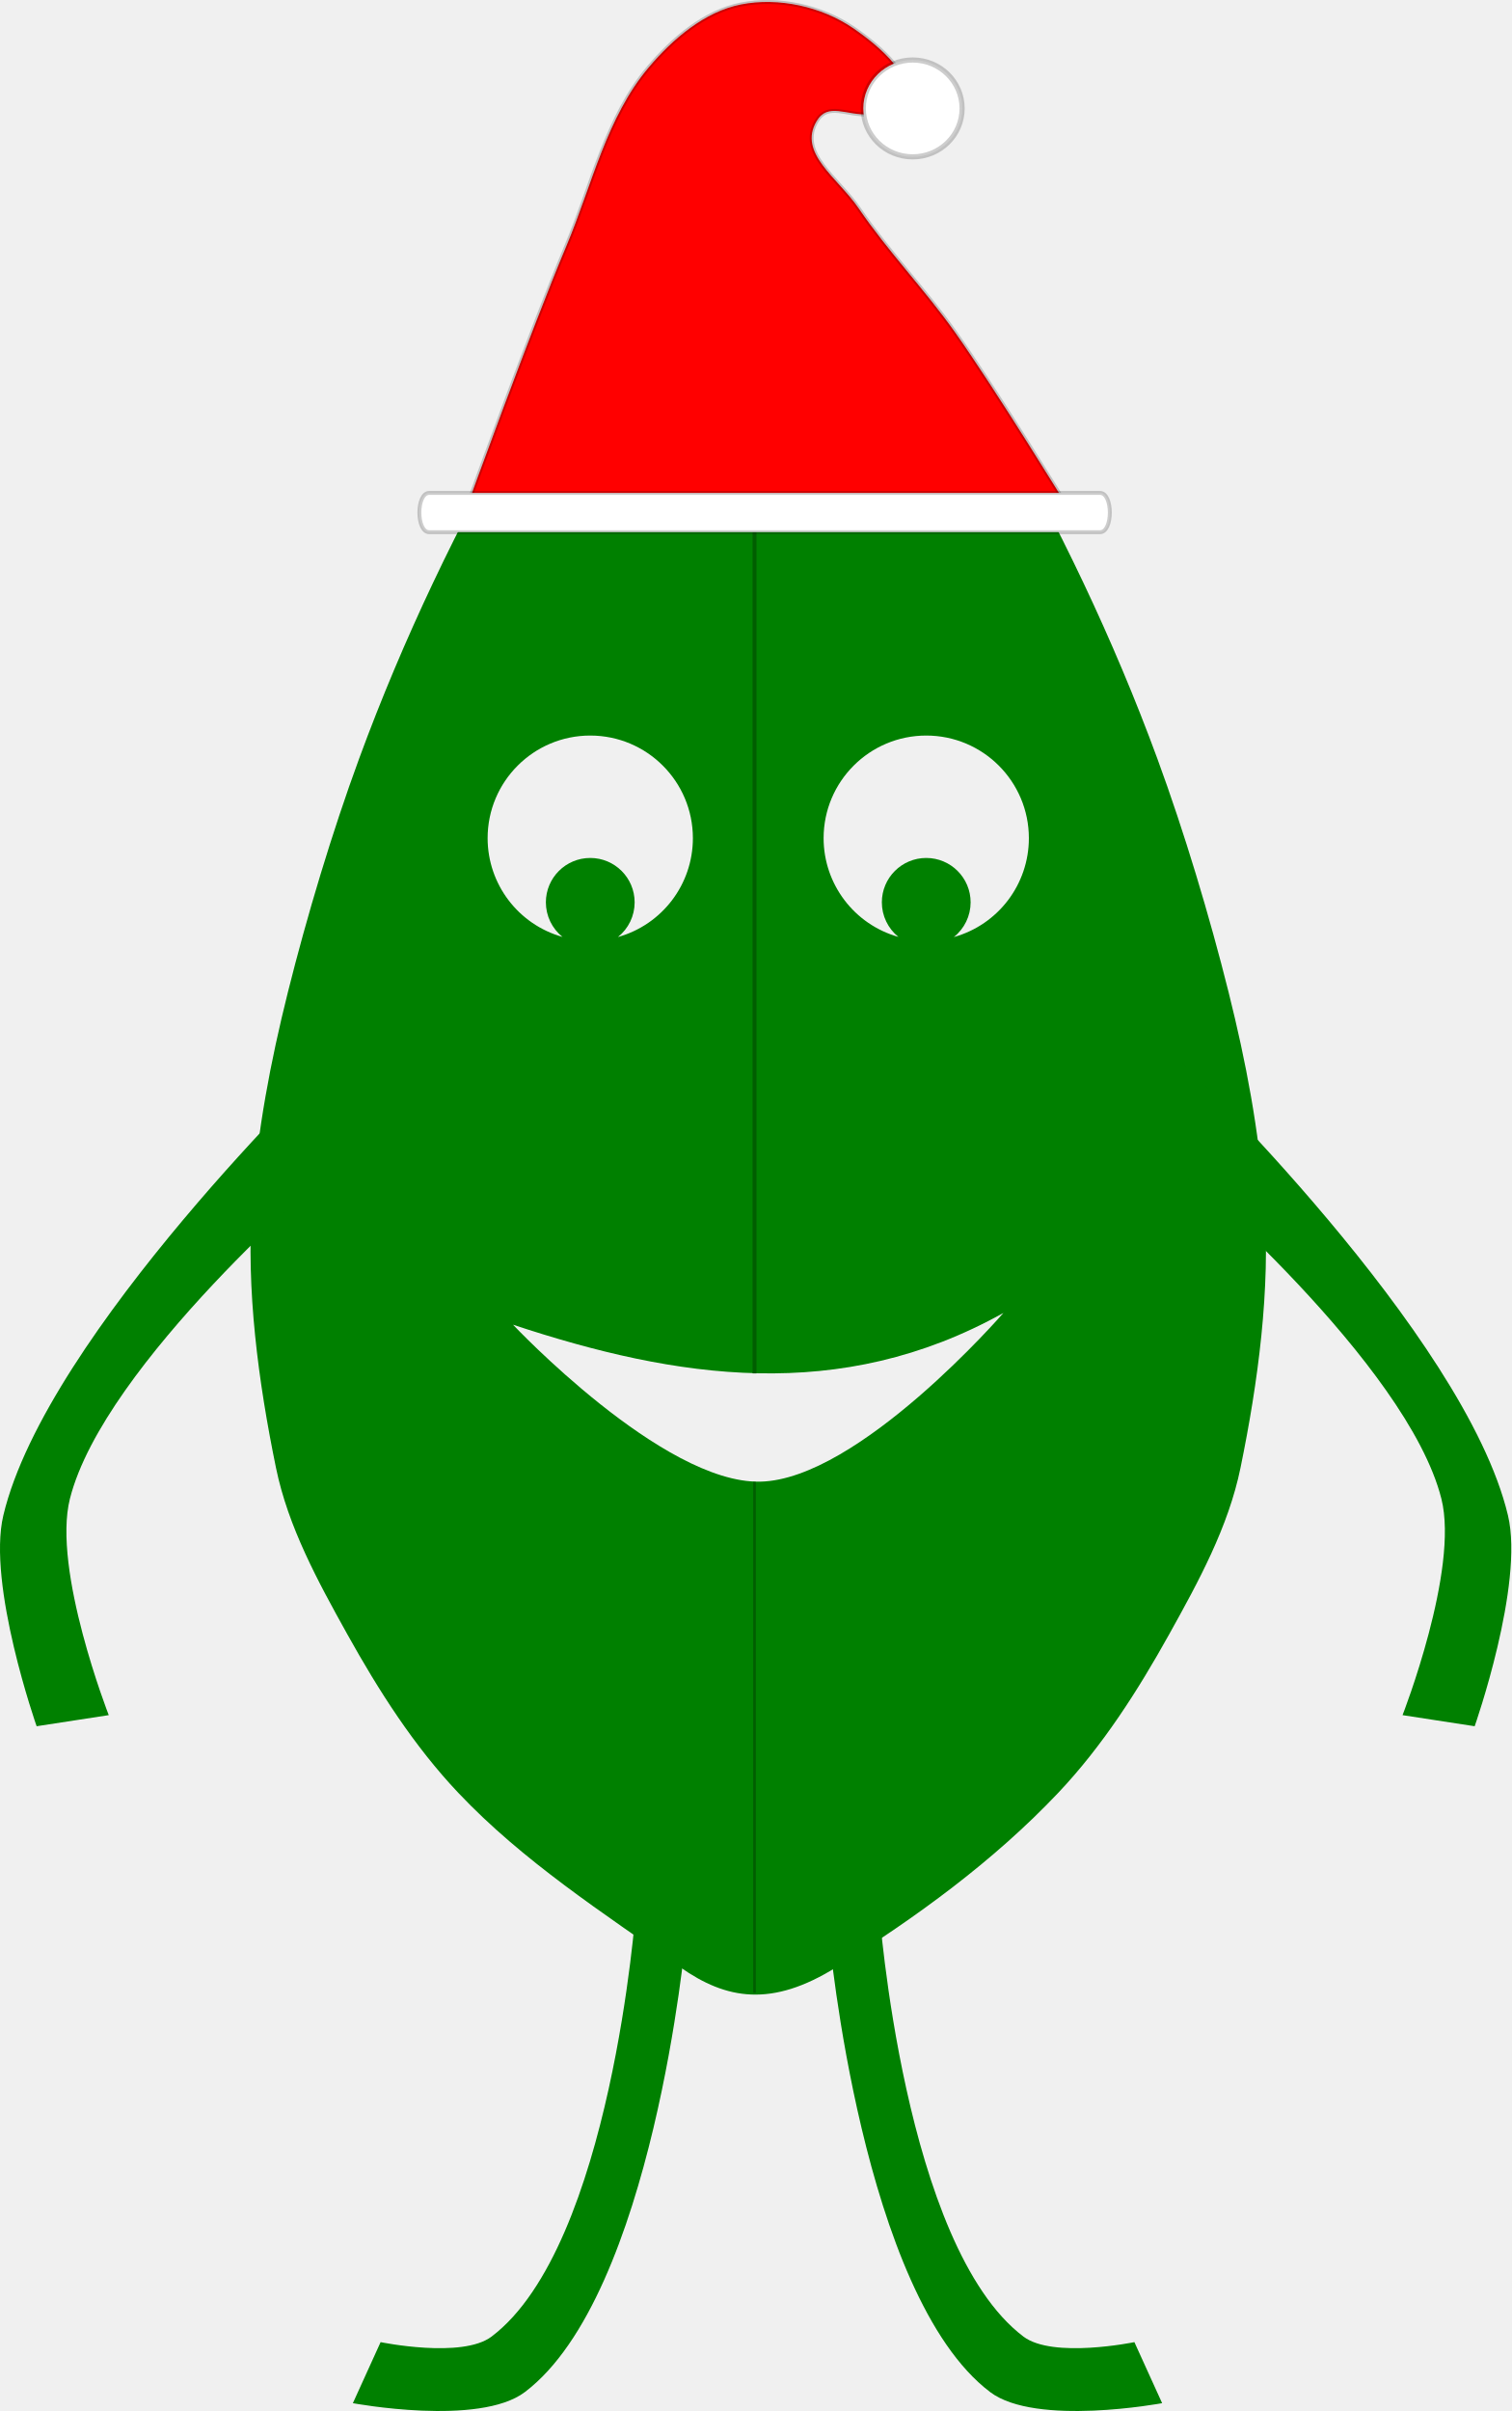
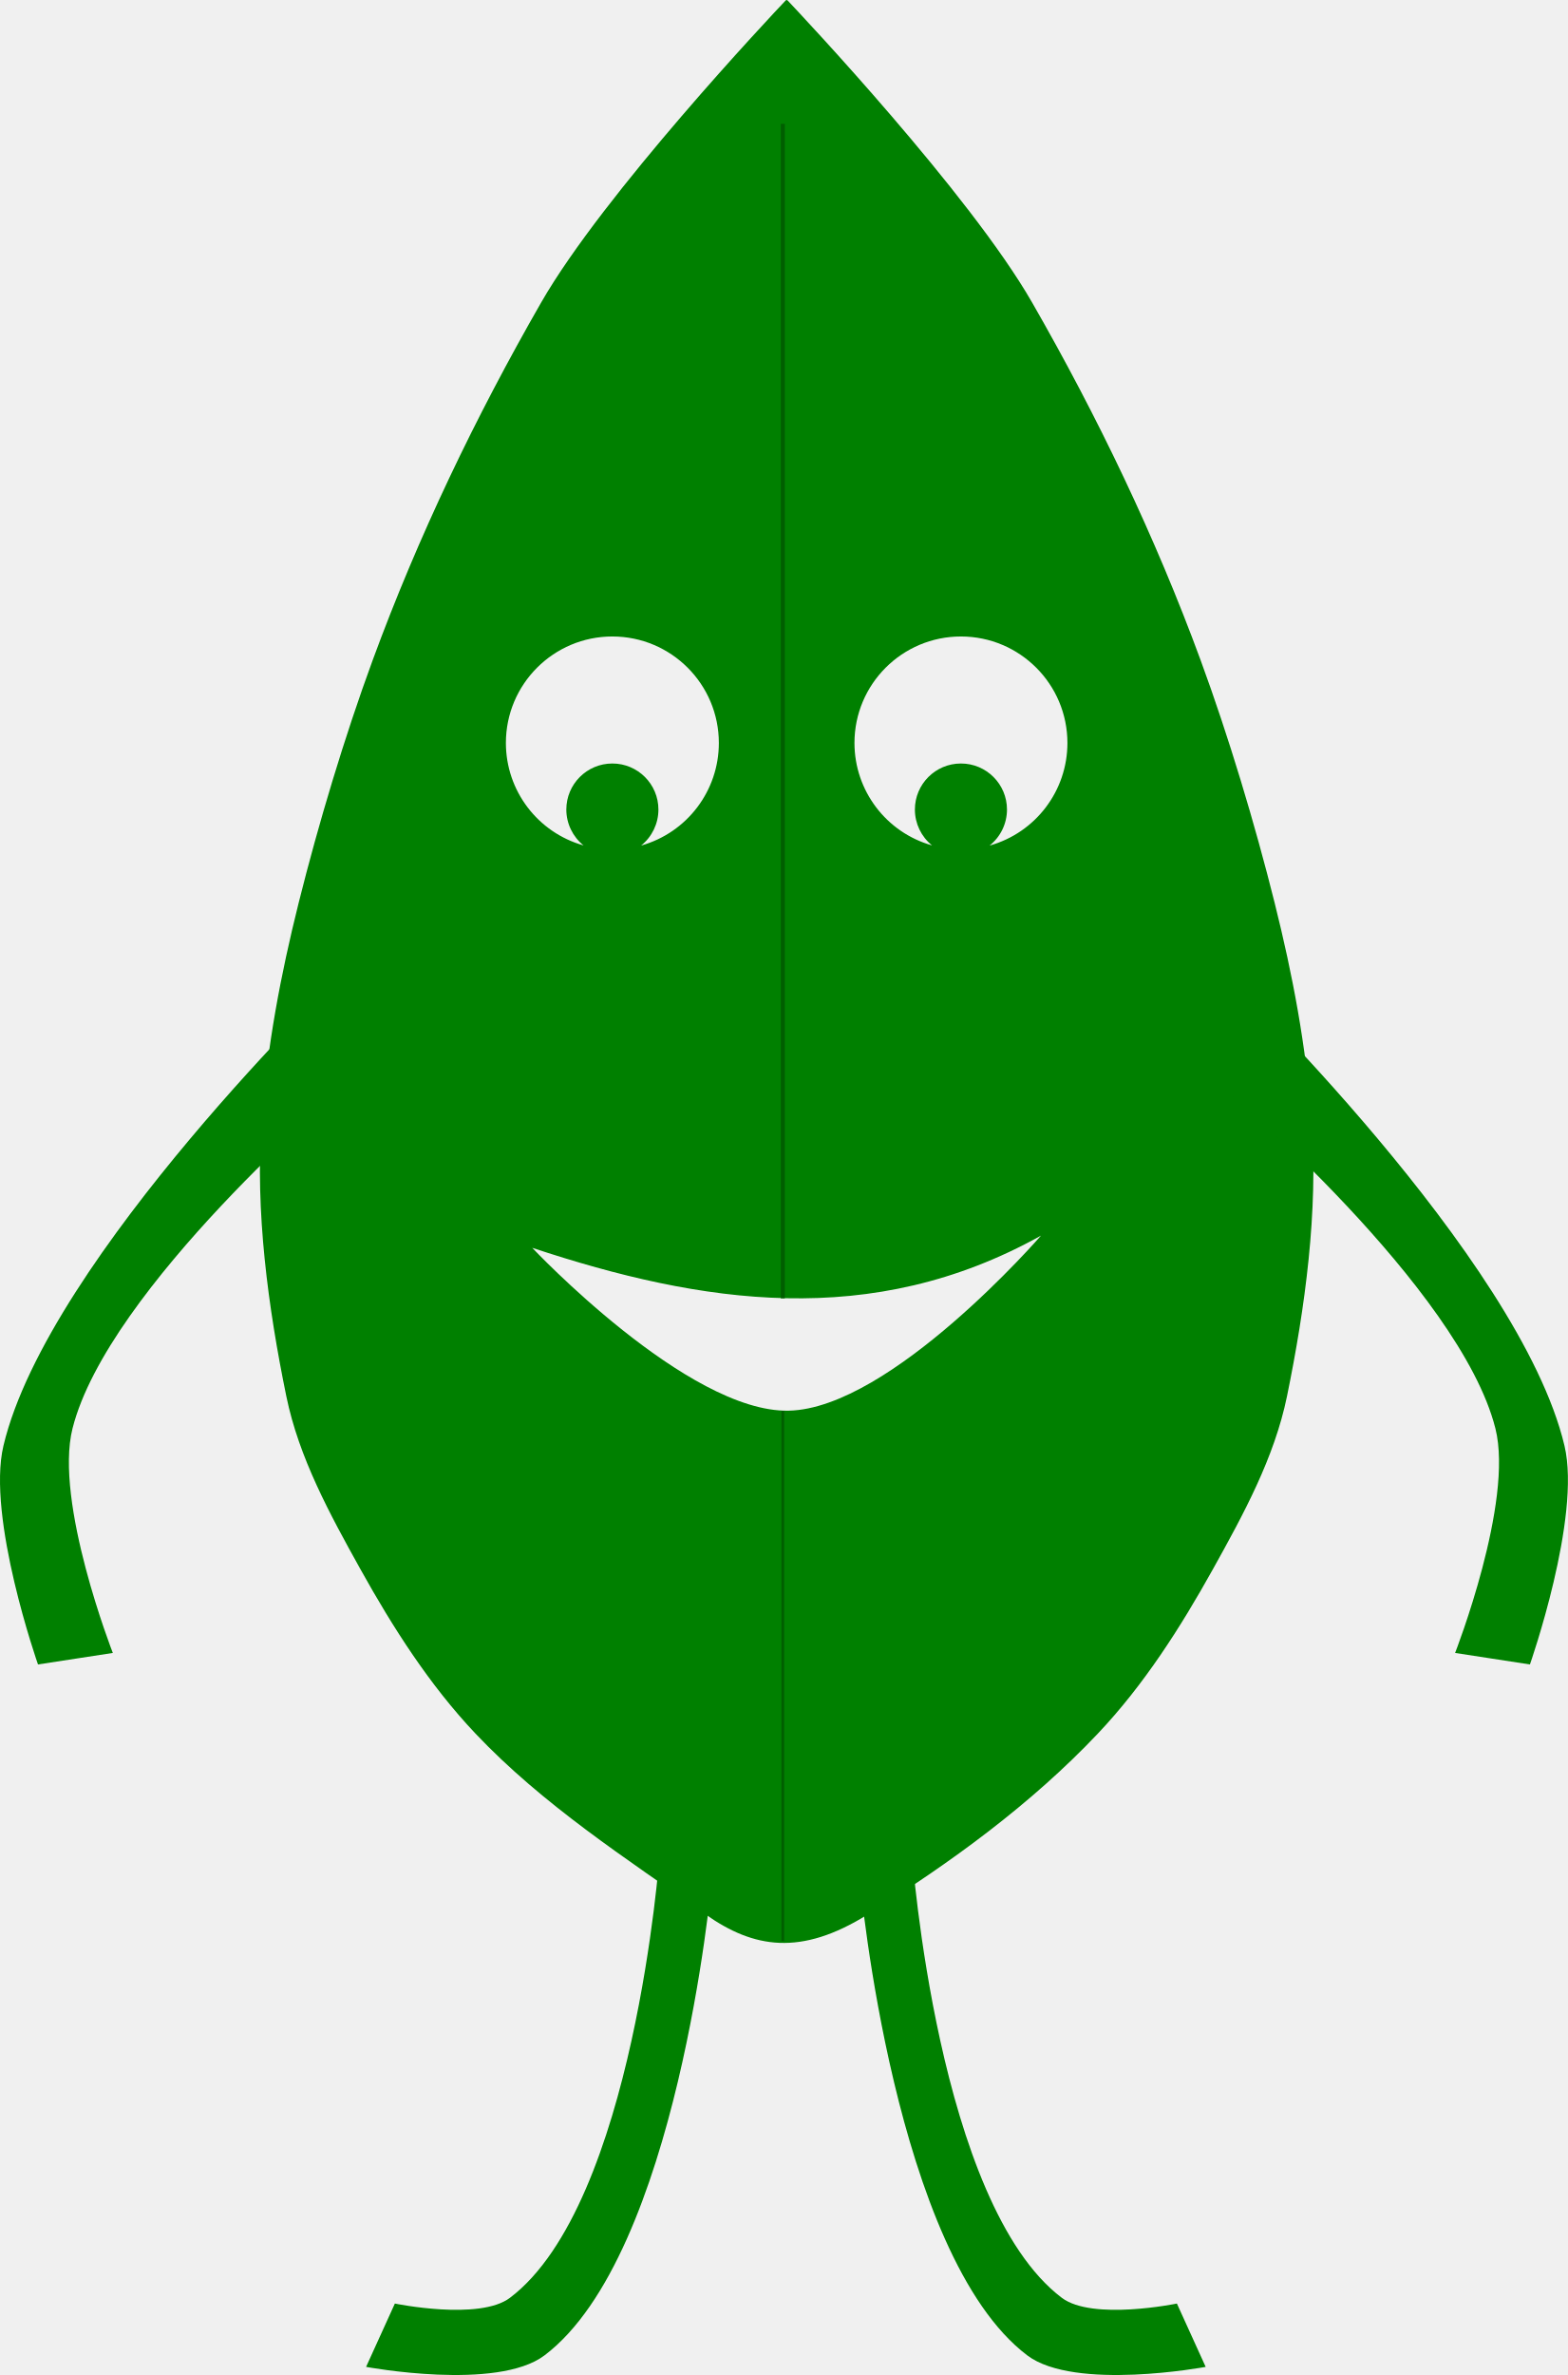
- <svg xmlns="http://www.w3.org/2000/svg" width="108.722mm" height="173.425mm" viewBox="0 0 385.236 614.496" id="svg2" version="1.1">
+ <svg xmlns="http://www.w3.org/2000/svg" width="108.722mm" height="164.638mm" viewBox="0 0 385.236 583.364" id="svg2" version="1.1">
  <defs id="defs4" />
-   <g id="layer1" transform="translate(-123.5992,-227.7281)">
+   <g id="layer1" transform="translate(-123.5992,-258.8607)">
    <path style="fill:#008000;fill-rule:evenodd;stroke:none;stroke-width:1px;stroke-linecap:butt;stroke-linejoin:miter;stroke-opacity:1" d="m 316.883,258.861 c -0.098,-0.007 -0.198,0.049 -0.318,0.184 -3.313,3.5 -44.651,47.381 -59.986,74.088 -16.132,28.093 -30.244,57.477 -41.416,87.885 -6.905,18.794 -13.324,40.173 -18.182,59.598 -4.459,17.832 -7.741,35.208 -9.092,53.539 -1.633,22.163 1.592,45.91 6.061,67.68 3.094,15.072 10.702,28.981 18.184,42.426 7.994,14.366 16.983,28.464 28.283,40.406 16.482,17.419 36.953,30.652 56.568,44.447 11.769,8.277 23.309,10.286 39.785,0.01 20.347,-12.691 40.086,-27.029 56.568,-44.447 11.3,-11.942 20.291,-26.04 28.285,-40.406 7.482,-13.445 15.088,-27.354 18.182,-42.426 4.468,-21.77 7.695,-45.516 6.062,-67.68 -1.351,-18.332 -4.632,-35.707 -9.092,-53.539 -4.858,-19.424 -11.278,-40.803 -18.184,-59.598 -11.172,-30.407 -25.284,-59.792 -41.416,-87.885 -15.336,-26.707 -56.674,-70.588 -59.986,-74.088 -0.113,-0.117 -0.209,-0.186 -0.307,-0.193 z m -42.826,156.338 a 26.163,26.163 0 0 1 26.162,26.162 26.163,26.163 0 0 1 -19.104,25.191 11.314,11.314 0 0 0 4.256,-8.842 11.314,11.314 0 0 0 -11.314,-11.312 11.314,11.314 0 0 0 -11.314,11.312 11.314,11.314 0 0 0 4.234,8.812 26.163,26.163 0 0 1 -19.082,-25.162 26.163,26.163 0 0 1 26.162,-26.162 z m 85.643,0 a 26.163,26.163 0 0 1 26.162,26.162 26.163,26.163 0 0 1 -19.131,25.199 11.314,11.314 0 0 0 4.283,-8.85 11.314,11.314 0 0 0 -11.314,-11.312 11.314,11.314 0 0 0 -11.314,11.312 11.314,11.314 0 0 0 4.219,8.809 26.163,26.163 0 0 1 -19.066,-25.158 26.163,26.163 0 0 1 26.162,-26.162 z m 19.672,147.162 c 0,0 -36.855,42.488 -62,43 -24.87,0.506 -63,-40 -63,-40 41.667,13.796 83.333,20.216 125,-3 z" id="path4138" />
    <path style="fill:#008000;fill-rule:evenodd;stroke:none;stroke-width:1px;stroke-linecap:butt;stroke-linejoin:miter;stroke-opacity:1" d="m 298.399,721.436 c 0,0 -8.313,91.229 -41.012,115.966 -11.679,8.835 -43.841,2.828 -43.841,2.828 l 7.071,-15.556 c 0,0 20.755,4.28 28.284,-1.414 30.556,-23.111 36.77,-108.894 36.77,-108.894 z" id="path4238" />
    <path style="fill:#008000;fill-rule:evenodd;stroke:none;stroke-width:1px;stroke-linecap:butt;stroke-linejoin:miter;stroke-opacity:1" d="m 334.978,721.436 c 0,0 8.313,91.229 41.012,115.966 11.679,8.835 43.841,2.828 43.841,2.828 l -7.071,-15.556 c 0,0 -20.755,4.28 -28.284,-1.414 -30.556,-23.111 -36.77,-108.894 -36.77,-108.894 z" id="path4238-5" />
    <path style="fill:#008000;fill-rule:evenodd;stroke:none;stroke-width:1px;stroke-linecap:butt;stroke-linejoin:miter;stroke-opacity:1" d="m 207.889,497.99 c 0,0 -72.418,69.637 -83.439,115.966 -4.197,17.643 8.485,53.74 8.485,53.74 l 18.385,-2.828 c 0,0 -14.476,-37.045 -9.899,-55.154 8.713,-34.475 66.468,-83.439 66.468,-83.439 z" id="path4255" />
    <path style="fill:#008000;fill-rule:evenodd;stroke:none;stroke-width:1px;stroke-linecap:butt;stroke-linejoin:miter;stroke-opacity:1" d="m 424.545,497.99 c 0,0 72.418,69.637 83.439,115.966 4.197,17.643 -8.485,53.74 -8.485,53.74 l -18.385,-2.828 c 0,0 14.476,-37.045 9.899,-55.154 -8.713,-34.475 -66.468,-83.439 -66.468,-83.439 z" id="path4255-8" />
    <path style="fill:none;fill-rule:evenodd;stroke:#005e00;stroke-width:0.996px;stroke-linecap:butt;stroke-linejoin:miter;stroke-opacity:1" d="m 315.932,577.767 0,-288.5" id="path4284" />
-     <path style="fill:#ff0000;fill-rule:evenodd;stroke:#000000;stroke-width:1px;stroke-linecap:butt;stroke-linejoin:miter;stroke-opacity:0.196" d="m 243,355.862 c 0,0 15.932,-43.962 25,-65.5 6.482,-15.395 10.204,-32.753 21,-45.5 6.125,-7.231 14.203,-14.163 23.5,-16 9.524,-1.882 20.476,0.535 28.5,6 6.762,4.606 16.806,13.016 13.5,20.5 -1.295,2.933 -6.301,1.296 -9.5,1.5 -5.658,0.36 -10.37,-3.133 -13.25,1.75 -4.821,8.174 5.41,14.406 10.75,22.25 7.486,10.996 16.806,20.649 24.5,31.5 10.321,14.557 29,45 29,45 z" id="path4278" />
-     <path style="fill:#ffffff;fill-rule:evenodd;stroke:#000000;stroke-width:1px;stroke-linecap:butt;stroke-linejoin:miter;stroke-opacity:0.196" d="m 233,363.362 c 55.604,0 117.262,0 171,0 3.333,0 3.333,-10 0,-10 -57.65,0 -113.673,0 -170.997,0 -3.333,0 -3.336,10 -0.003,10 z" id="path4272" />
-     <ellipse style="fill:#ffffff;fill-opacity:1;stroke:#000000;stroke-width:1.312;stroke-opacity:0.196" id="path4280" cx="356.25" cy="255.362" rx="12.594" ry="12.344" />
    <path style="fill:none;fill-rule:evenodd;stroke:#005e00;stroke-width:0.669px;stroke-linecap:butt;stroke-linejoin:miter;stroke-opacity:1" d="m 315.932,735.628 0,-130.202" id="path4284-5" />
  </g>
</svg>
